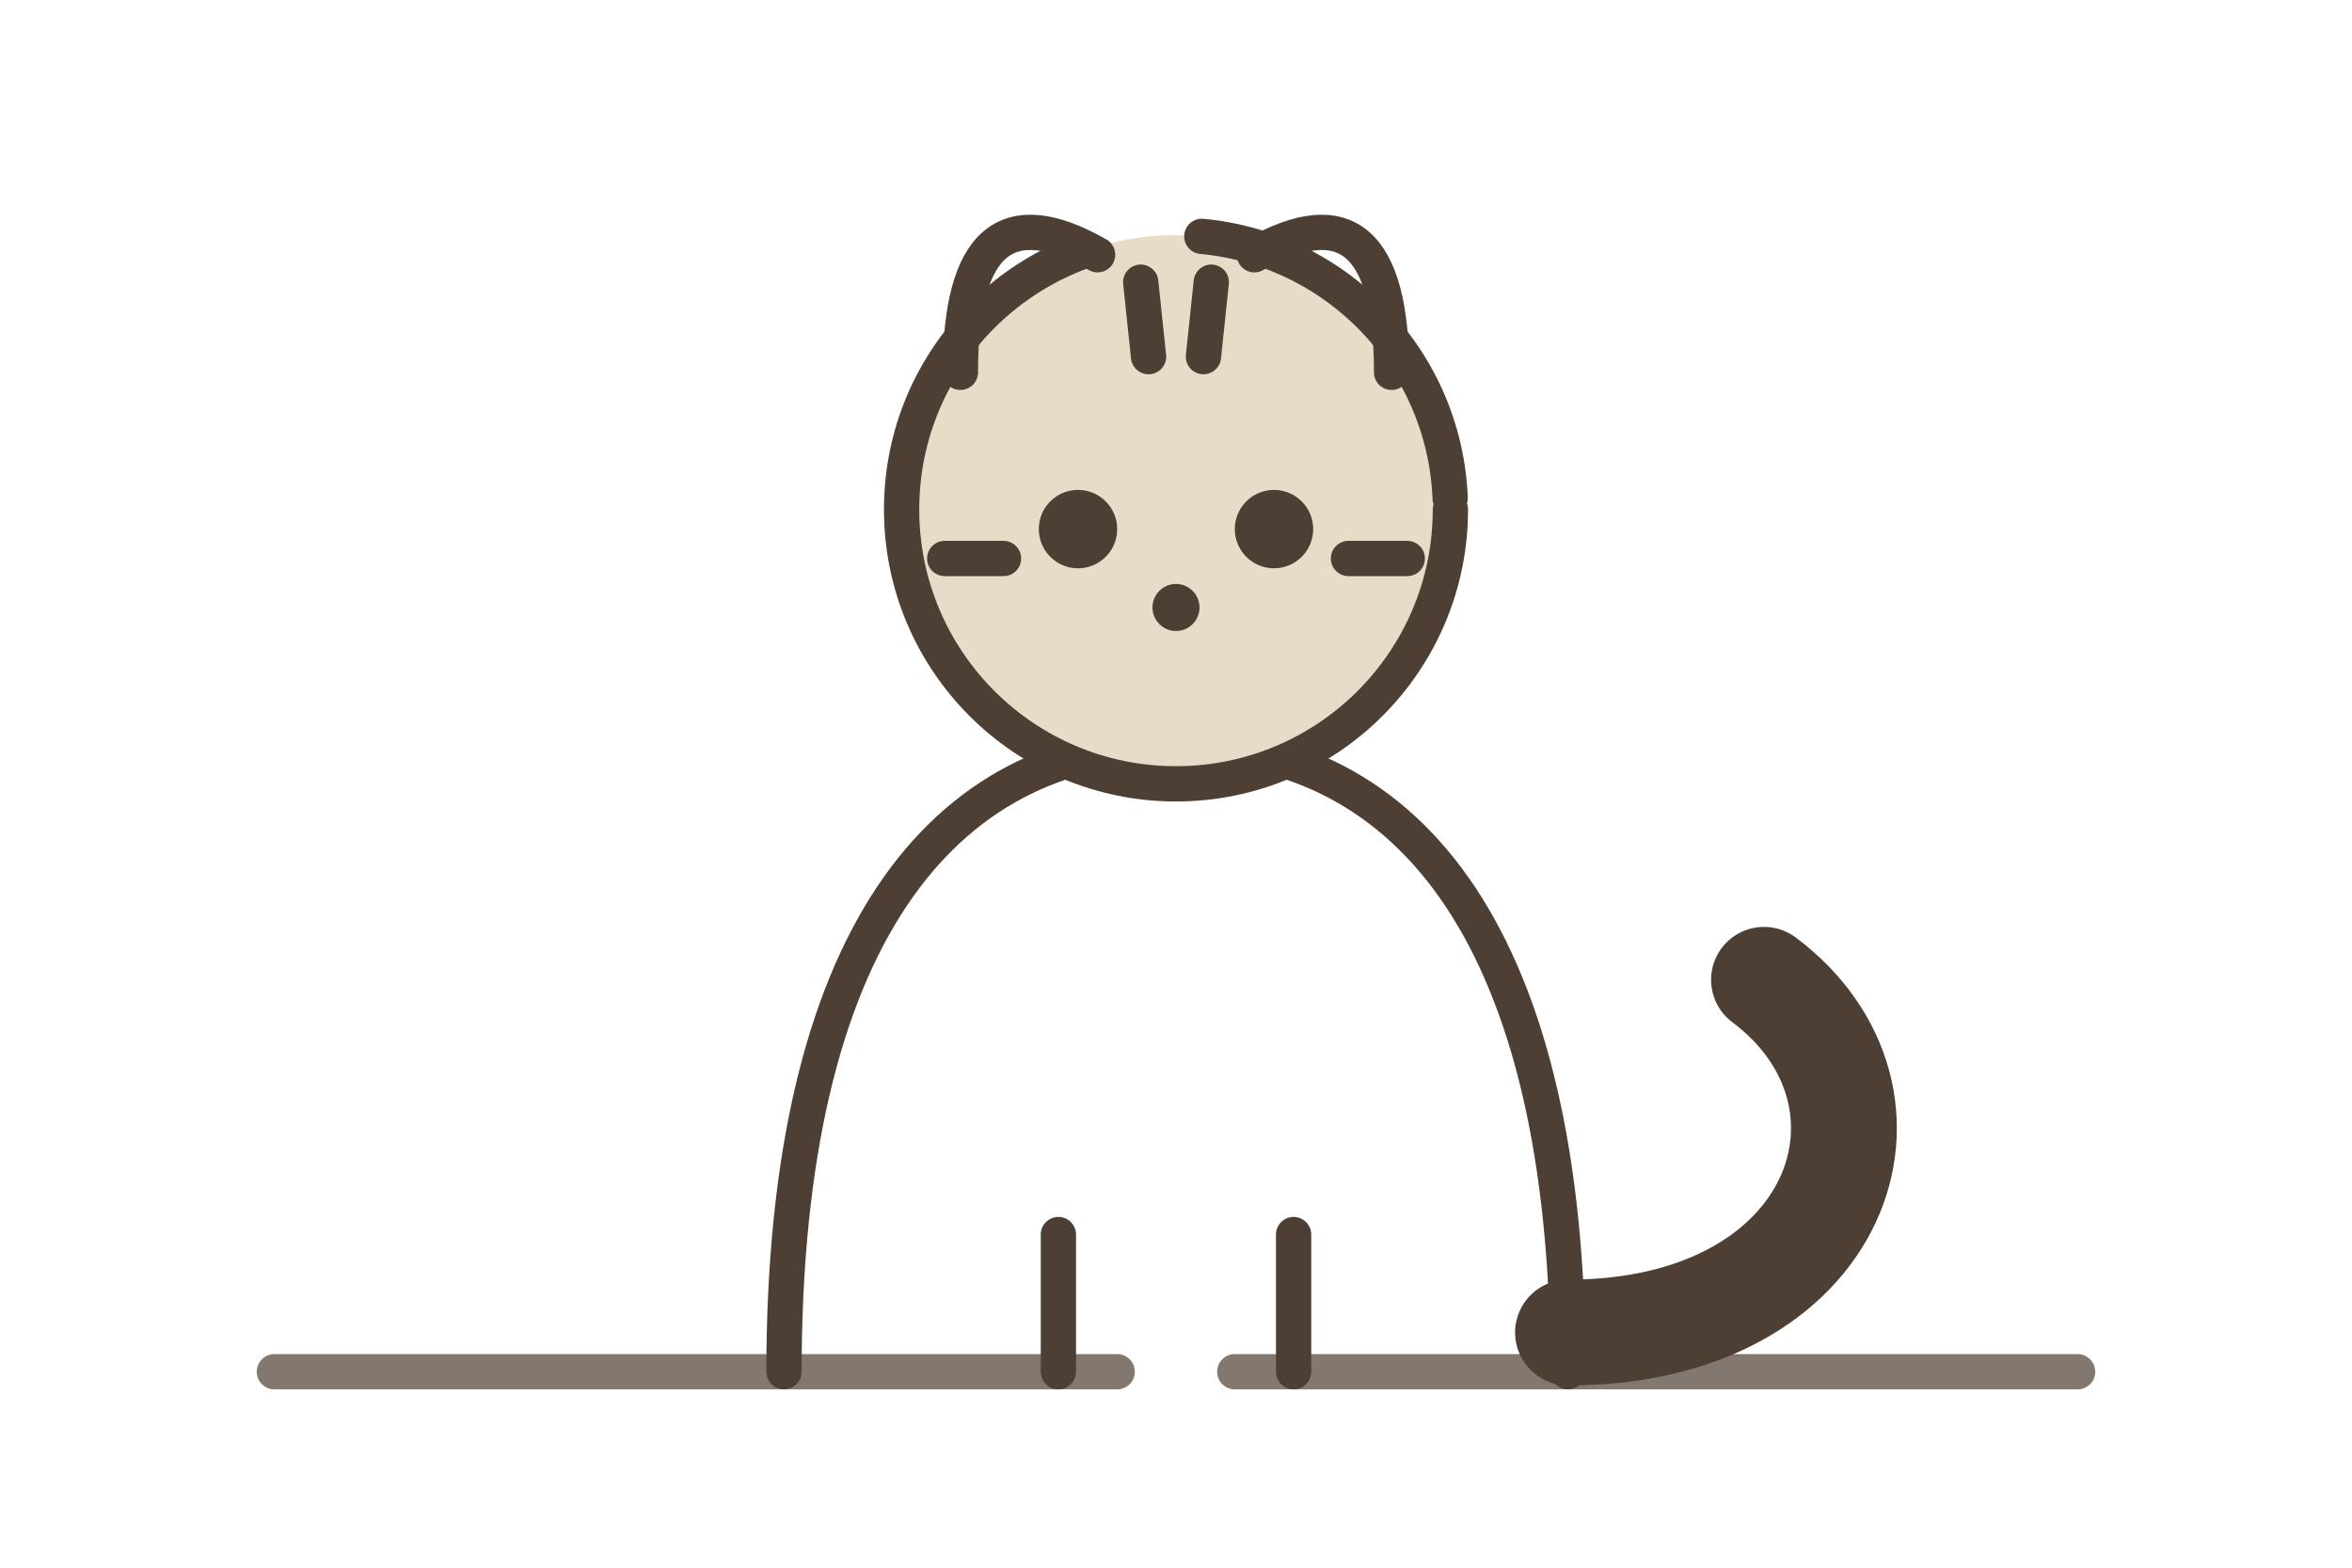
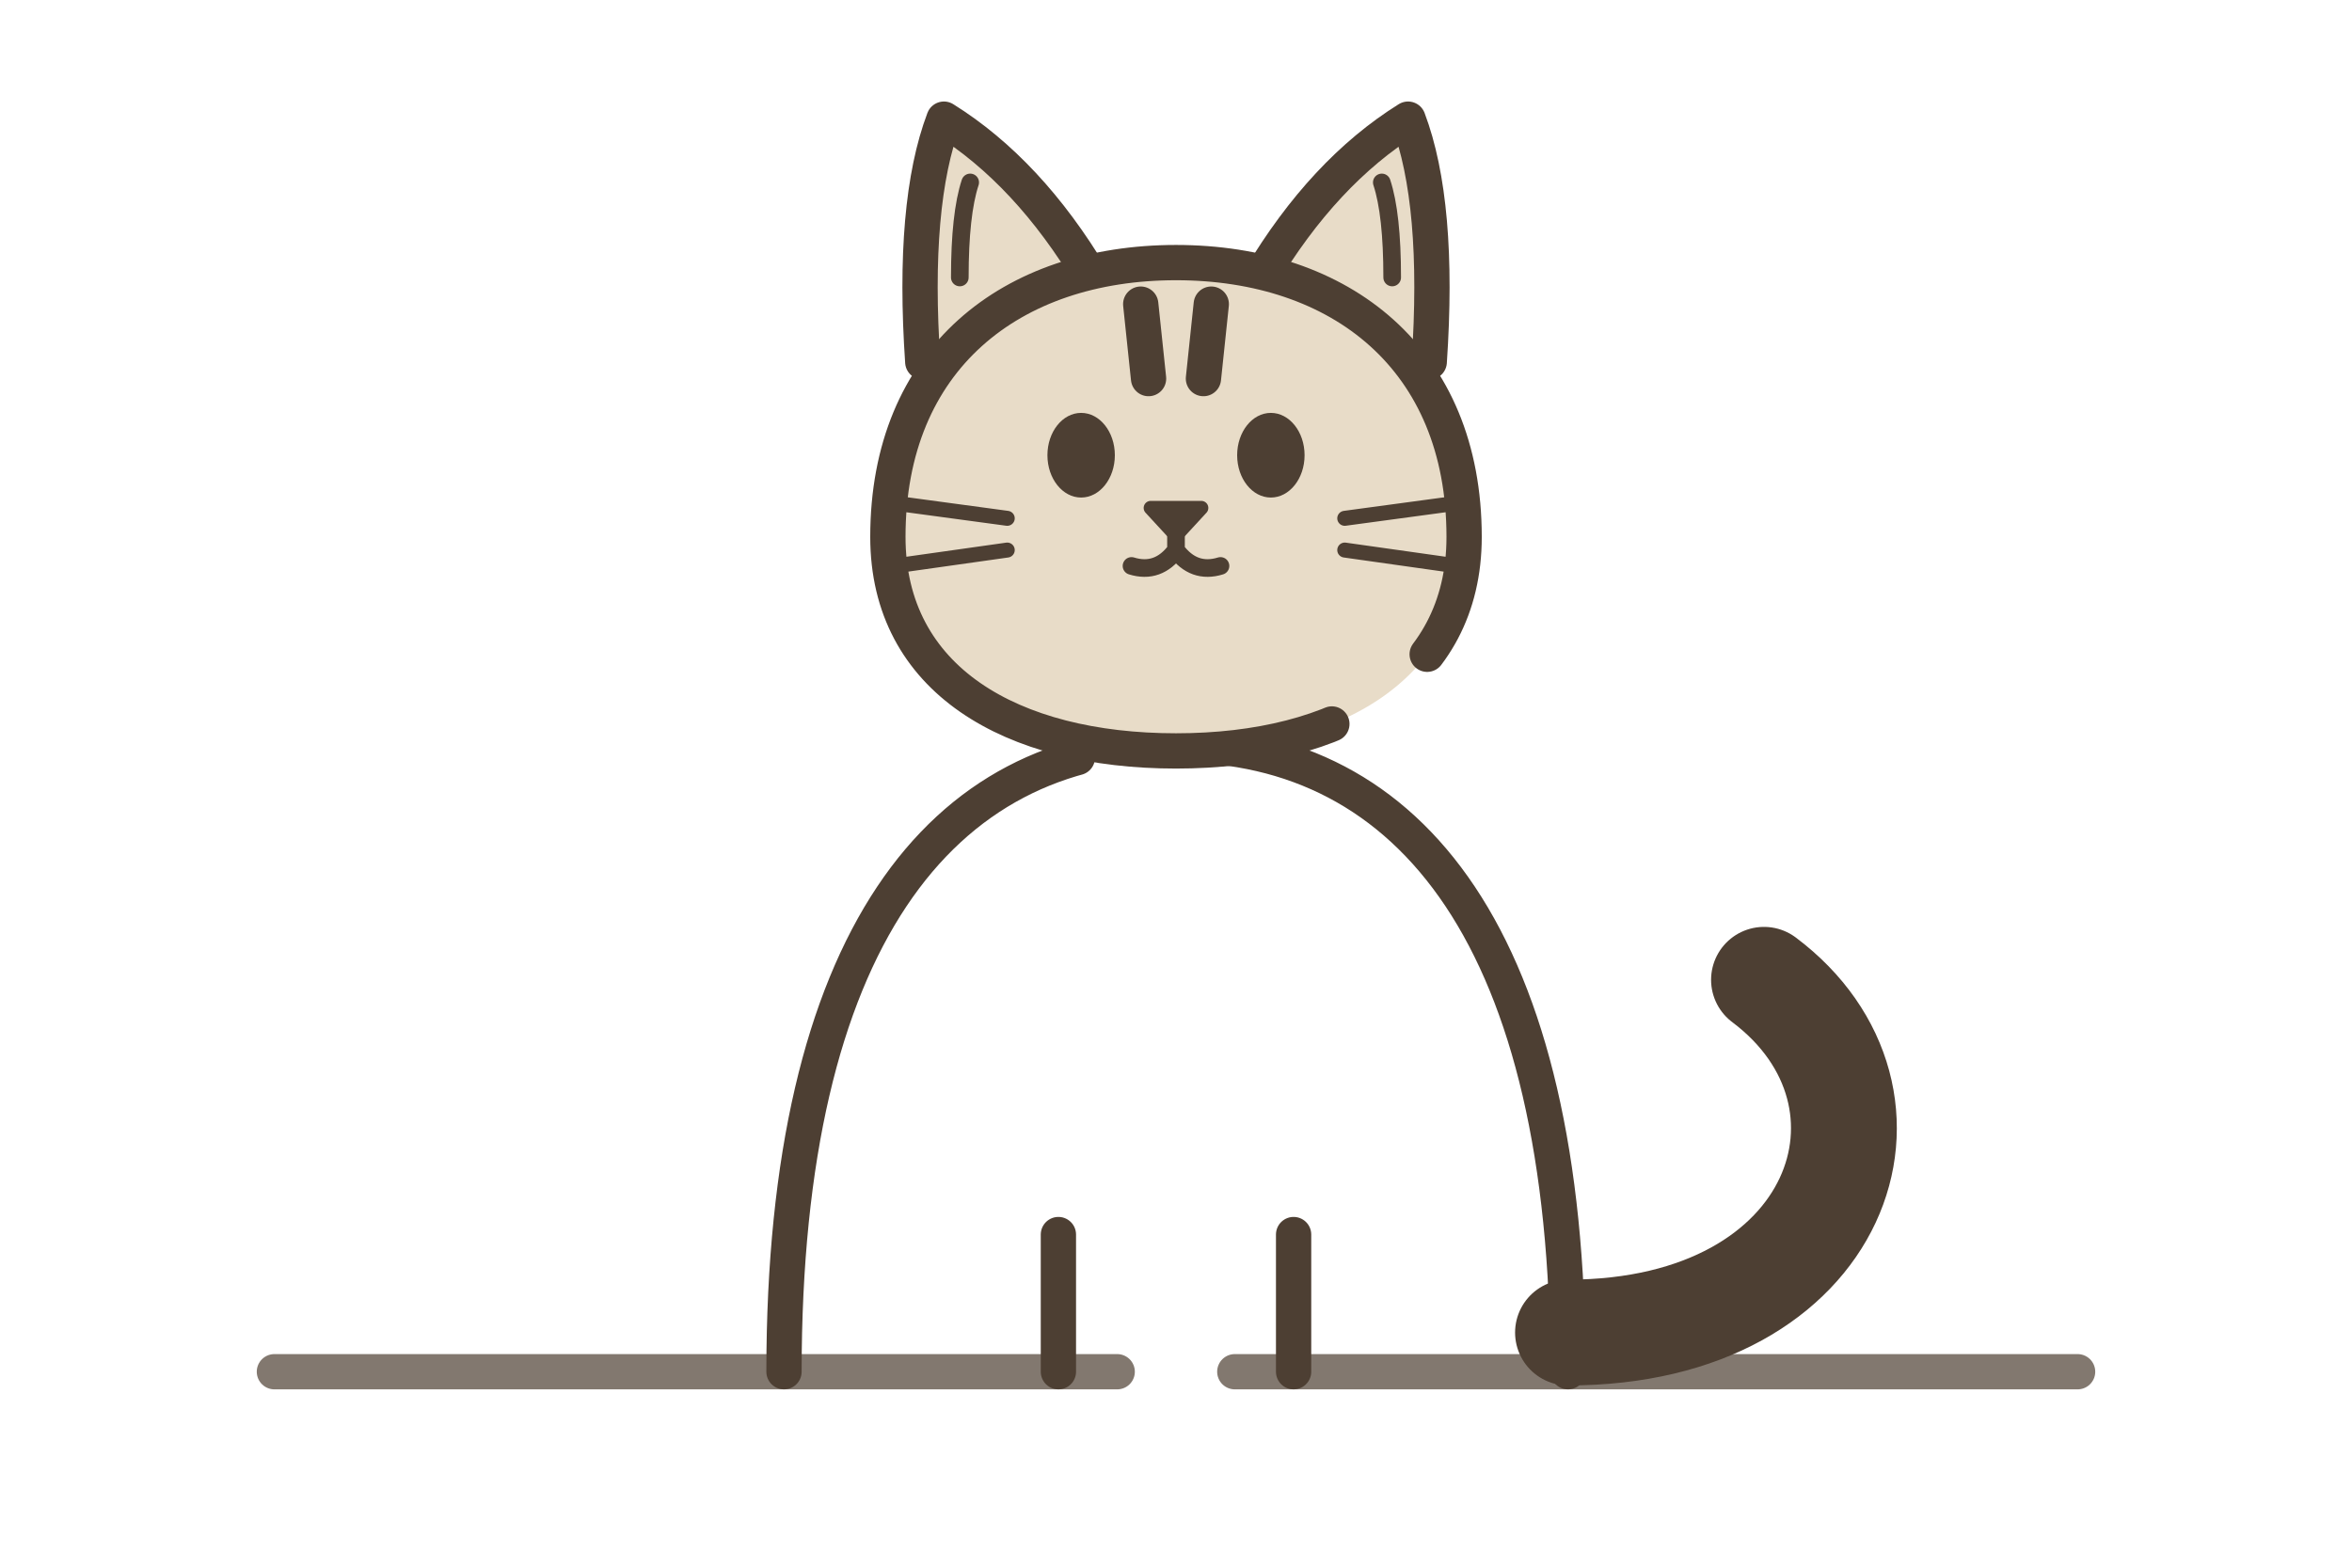
<svg xmlns="http://www.w3.org/2000/svg" viewBox="0 10 120 80" role="img" aria-label="すわる">
  <path d="M14 80 H57 M63 80 H106" fill="none" stroke="#4D3F33" stroke-width="1.8" stroke-linecap="round" stroke-linejoin="round" stroke-opacity=".7" />
  <path d="M40 80 C40 58 48 48 60 48 C72 48 80 58 80 80" fill="none" stroke="#4D3F33" stroke-width="1.8" stroke-linecap="round" stroke-linejoin="round" stroke-dasharray="37.3 5.09 42.39" />
  <path d="M54 80 v-7 M66 80 v-7" fill="none" stroke="#4D3F33" stroke-width="1.8" stroke-linecap="round" stroke-linejoin="round" />
  <g id="tail">
    <path d="M80 78 C94 78 98 66 90 60" fill="none" stroke="#4D3F33" stroke-width="5.4" stroke-linecap="round" />
  </g>
  <g id="head">
-     <circle cx="60" cy="36" r="14" fill="#E8DCC8" />
-     <path d="M58.2 24.4 l0.4 3.8 M61.8 24.4 l-0.4 3.8" fill="none" stroke="#4D3F33" stroke-width="1.8" stroke-linecap="round" stroke-linejoin="round" />
-     <path d="M48.2 38.5 h3 M71.8 38.5 h-3" fill="none" stroke="#4D3F33" stroke-width="1.8" stroke-linecap="round" stroke-linejoin="round" />
-     <circle cx="60" cy="36" r="14" fill="none" stroke="#4D3F33" stroke-width="1.8" stroke-linecap="round" stroke-linejoin="round" stroke-dasharray="61.18 6.12 20.1" />
-     <path d="M49 29 Q49 19 56 23" fill="none" stroke="#4D3F33" stroke-width="1.8" stroke-linecap="round" stroke-linejoin="round" />
-     <path d="M64 23 Q71 19 71 29" fill="none" stroke="#4D3F33" stroke-width="1.8" stroke-linecap="round" stroke-linejoin="round" />
-     <circle cx="55" cy="37" r="2" fill="#4D3F33" />
-     <circle cx="65" cy="37" r="2" fill="#4D3F33" />
-     <circle cx="60" cy="41" r="1.2" fill="#4D3F33" />
+     <path d="M47.08 28.47 Q46.53 20.39 48.16 16.08 Q52.47 18.77 55.69 24.16" fill="#E8DCC8" stroke="#4D3F33" stroke-width="1.8" stroke-linecap="round" stroke-linejoin="round" />
+     <path d="M72.92 28.47 Q73.47 20.39 71.84 16.08 Q67.53 18.77 64.31 24.16" fill="#E8DCC8" stroke="#4D3F33" stroke-width="1.8" stroke-linecap="round" stroke-linejoin="round" />
+     <path d="M48.97 24.16 Q48.97 20.92 49.5 19.31 M71.03 24.16 Q71.03 20.92 70.5 19.31" fill="none" stroke="#4D3F33" stroke-width="0.9" stroke-linecap="round" />
+     <path d="M45.3 37.4 C45.3 28.3 51.6 23.4 60 23.4 C68.4 23.4 74.7 28.3 74.7 37.4 C74.7 44.68 68.4 48.32 60 48.32 C51.6 48.32 45.3 44.68 45.3 37.4 Z" fill="#E8DCC8" />
+     <path d="M58.2 25.52 l0.4 3.8 M61.8 25.52 l-0.4 3.8" fill="none" stroke="#4D3F33" stroke-width="1.8" stroke-linecap="round" stroke-linejoin="round" />
+     <path d="M45.3 37.4 C45.3 28.3 51.6 23.4 60 23.4 C68.4 23.4 74.7 28.3 74.7 37.4 C74.7 44.68 68.4 48.32 60 48.32 C51.6 48.32 45.3 44.68 45.3 37.4 Z" fill="none" stroke="#4D3F33" stroke-width="1.8" stroke-linecap="round" stroke-linejoin="round" stroke-dasharray="52.24 6.1 28.73" />
+     <g id="eyes">
+       <ellipse cx="55.16" cy="33.23" rx="1.72" ry="2.16" fill="#4D3F33" />
+       <ellipse cx="64.84" cy="33.23" rx="1.72" ry="2.16" fill="#4D3F33" />
+     </g>
+     <path d="M58.71 35.92 H61.29 L60 37.32 Z" fill="#4D3F33" stroke="#4D3F33" stroke-width="0.72" stroke-linejoin="round" />
+     <path d="M60 37.32 V38.07 M60 38.07 q-0.91 1.23 -2.27 0.81 M60 38.07 q0.91 1.23 2.27 0.81" fill="none" stroke="#4D3F33" stroke-width="0.9" stroke-linecap="round" stroke-linejoin="round" />
+     <path d="M51.39 36.45 L45.47 35.65 M51.39 38.07 L45.73 38.87 M68.61 36.45 L74.53 35.65 M68.61 38.07 L74.27 38.87" fill="none" stroke="#4D3F33" stroke-width="0.765" stroke-linecap="round" />
  </g>
</svg>
